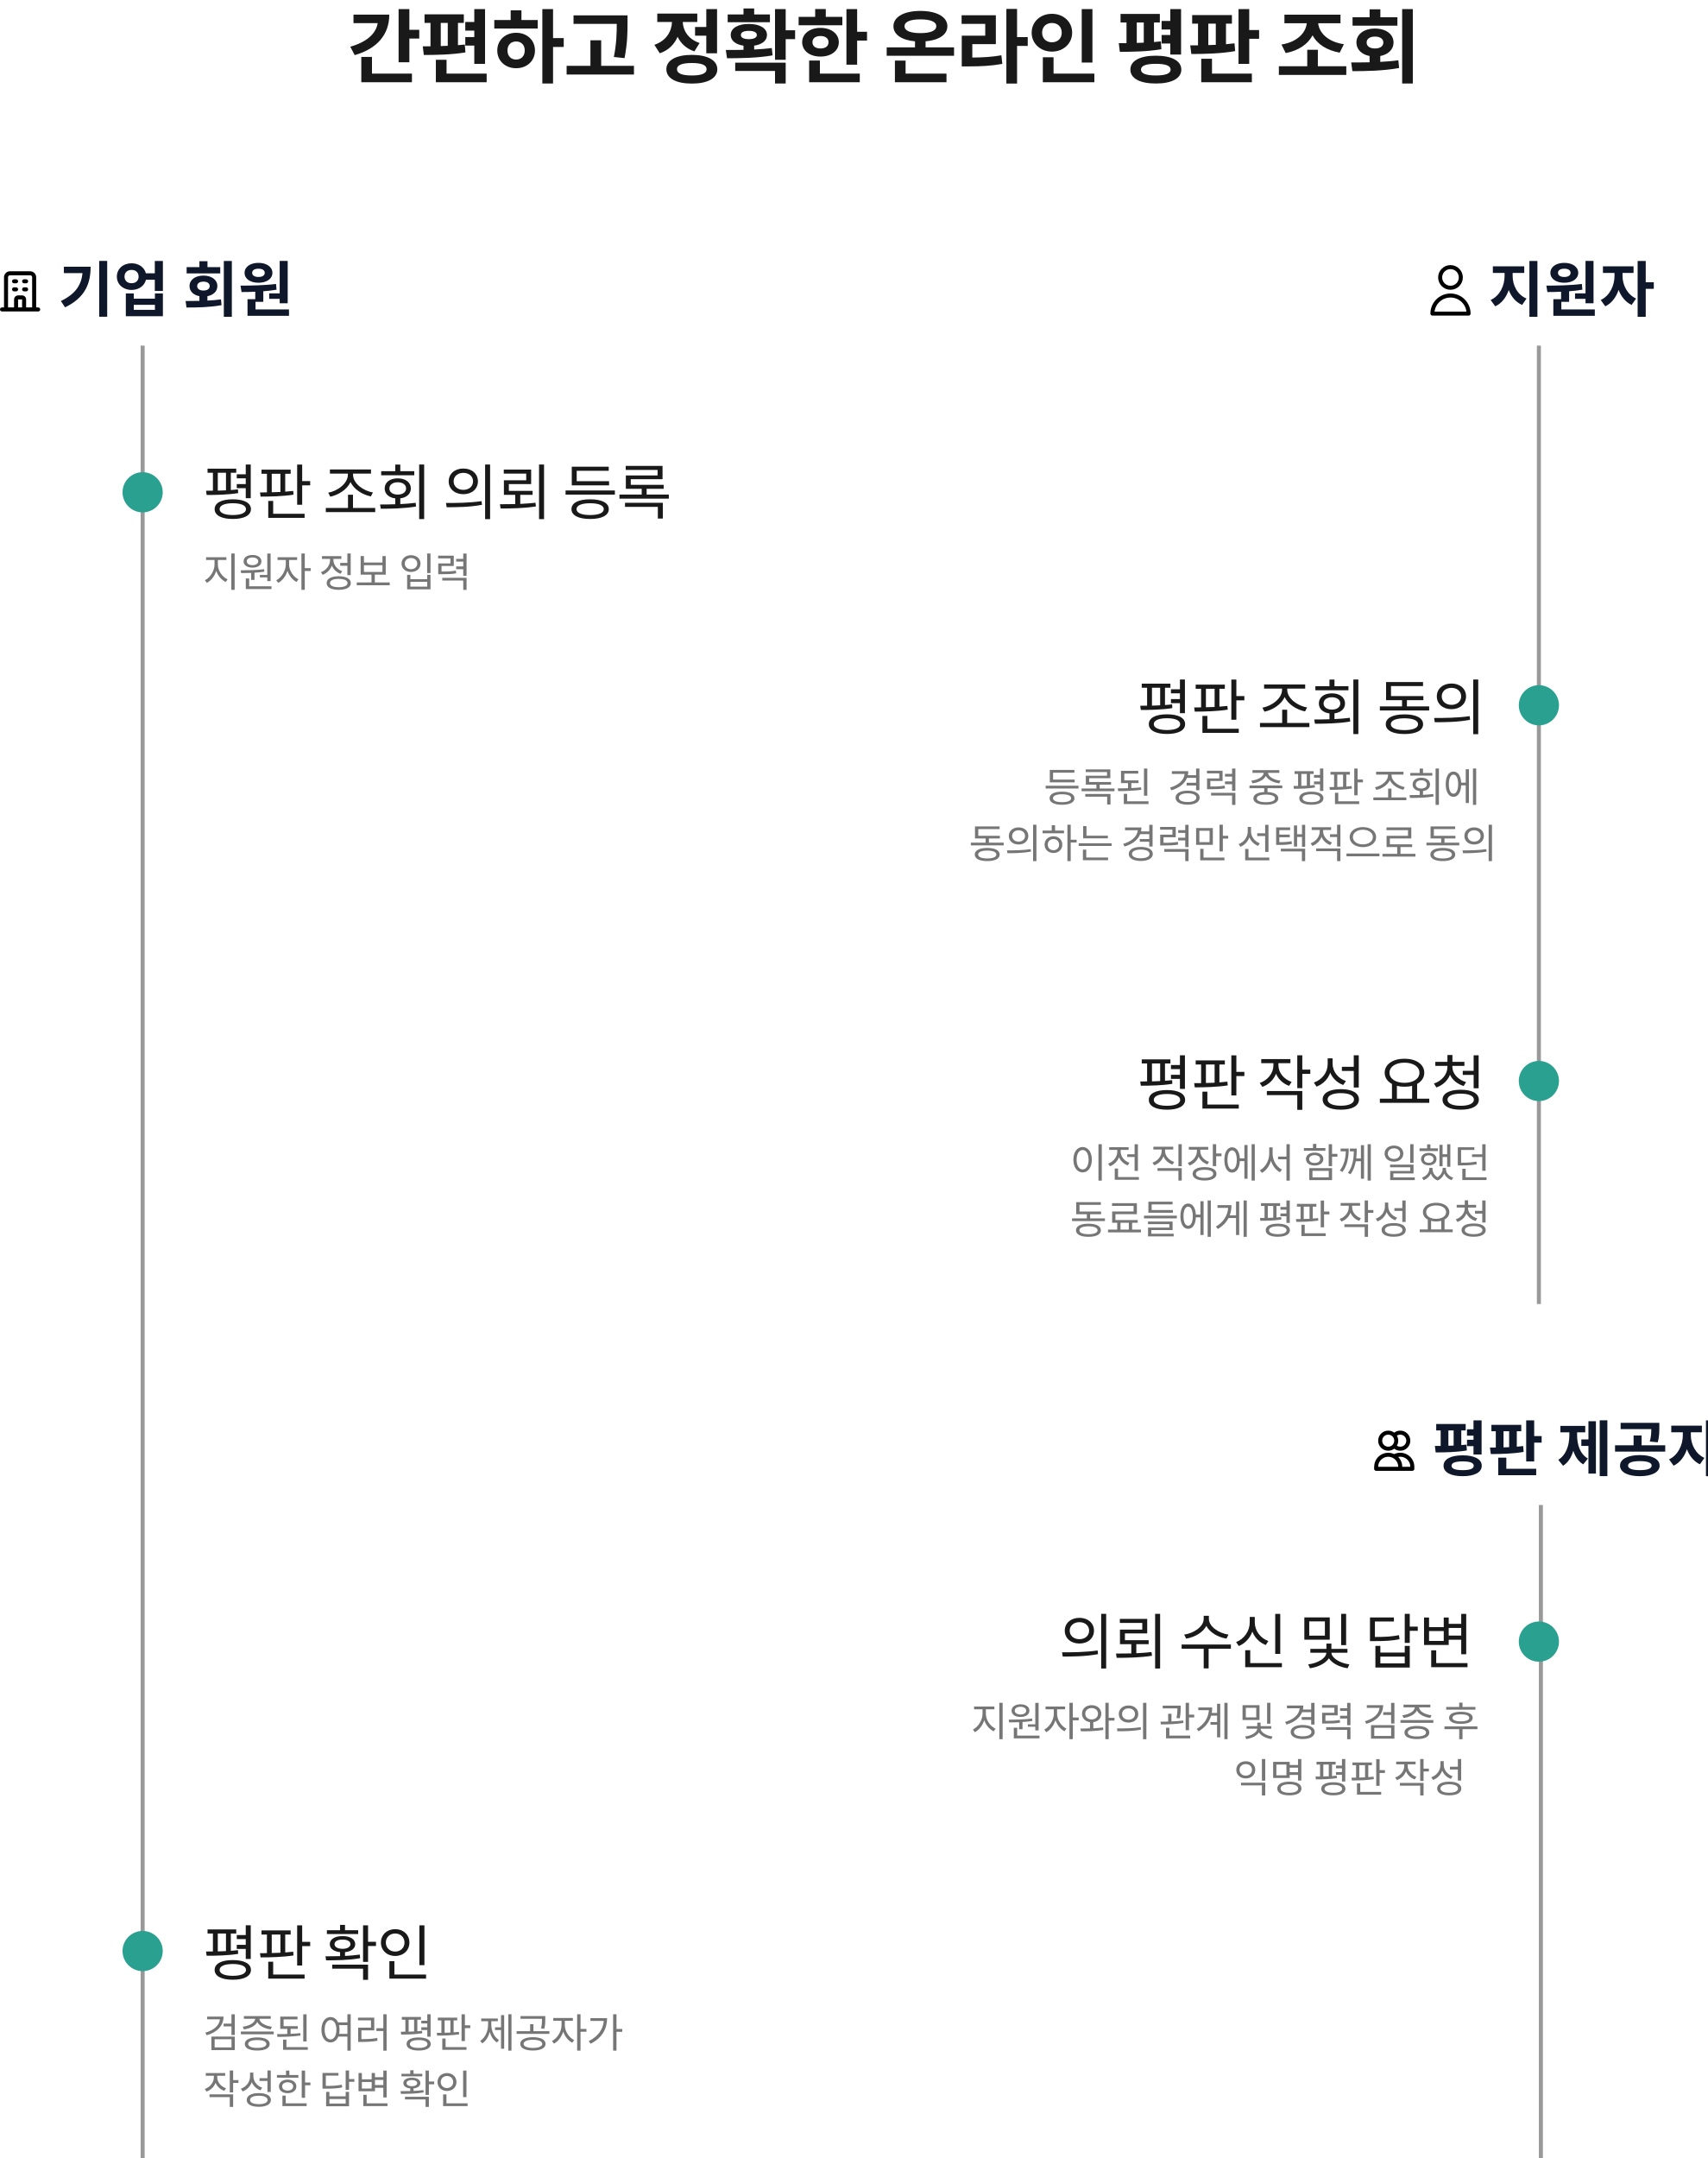
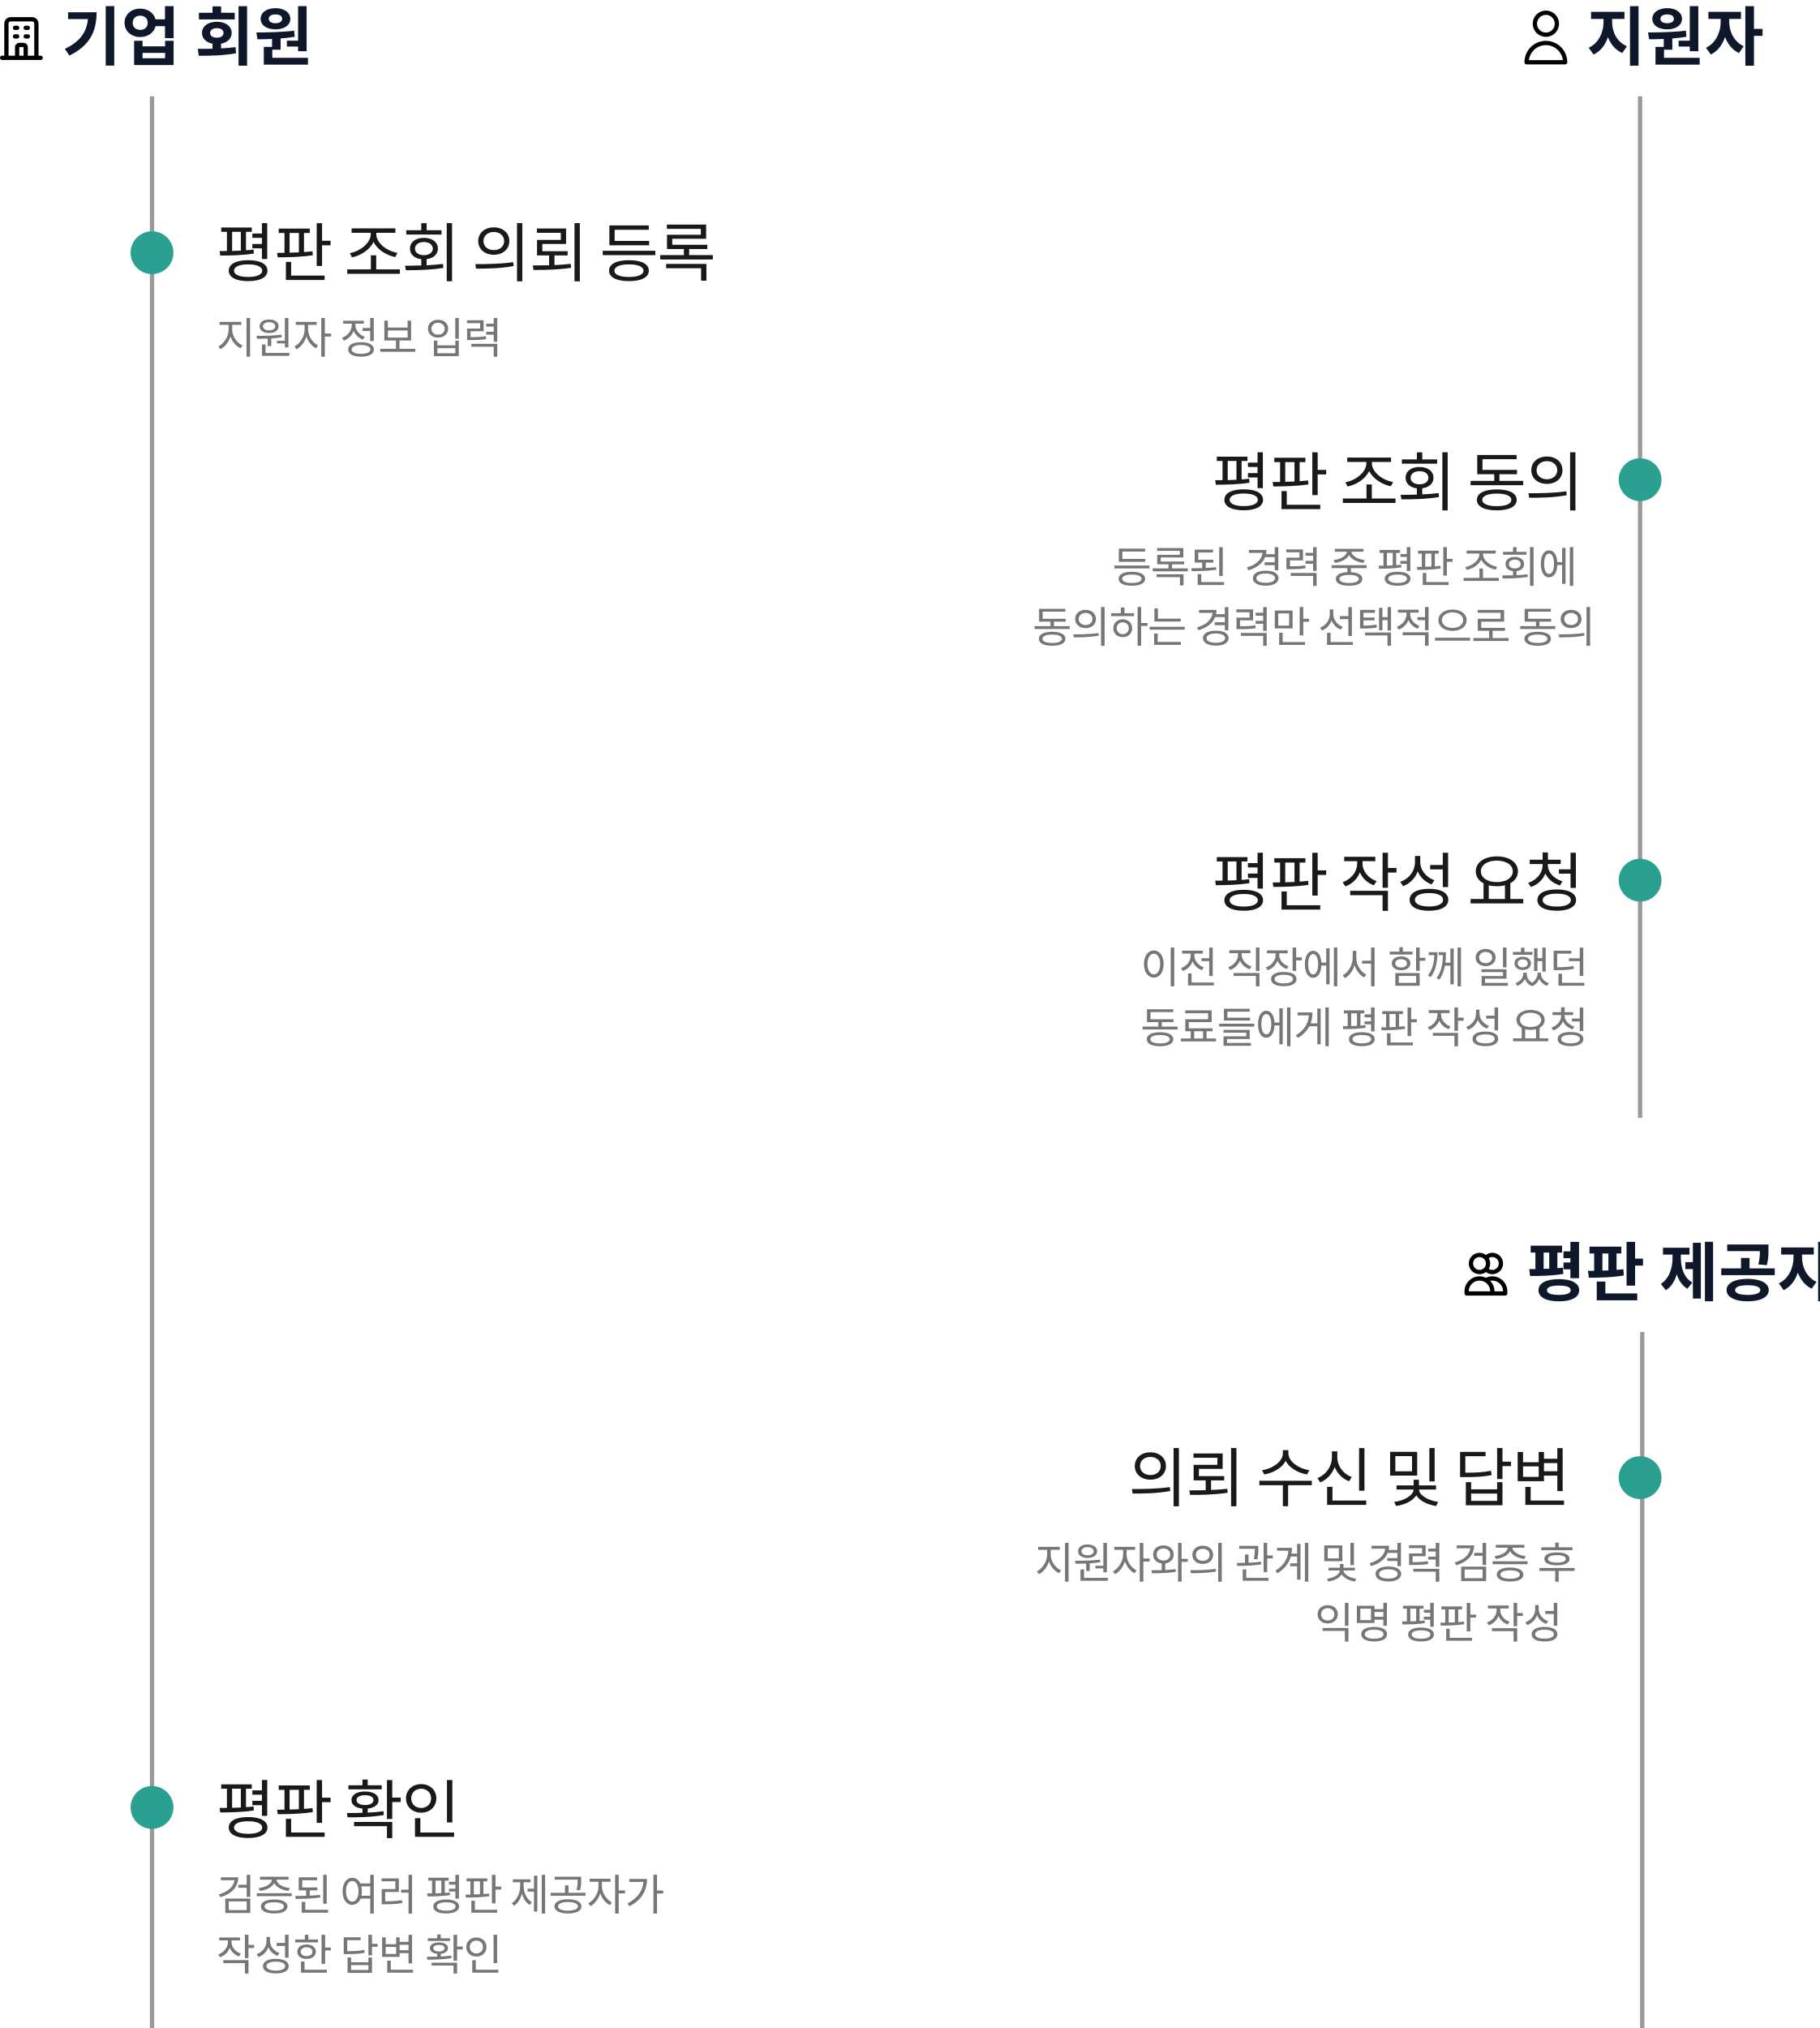
- <svg xmlns="http://www.w3.org/2000/svg" width="850" height="1074" viewBox="0 0 850 1074">
-   <g id="그룹_18567" data-name="그룹 18567" transform="translate(-187 -1146)">
+ <svg xmlns="http://www.w3.org/2000/svg" width="850" height="947" viewBox="0 0 850 947">
+   <g id="그룹_18567" data-name="그룹 18567" transform="translate(-187 -1273)">
    <text id="기업_회원" data-name="기업 회원" transform="translate(216 1301)" fill="#0f172a" font-size="30" font-family="Pretendard Variable" font-weight="600">
      <tspan x="0" y="0">기업 회원</tspan>
    </text>
    <text id="지원자" transform="translate(928 1301)" fill="#0f172a" font-size="30" font-family="Pretendard Variable" font-weight="600">
      <tspan x="0" y="0">지원자</tspan>
    </text>
    <text id="평판_제공자" data-name="평판 제공자" transform="translate(900 1878)" fill="#0f172a" font-size="30" font-family="Pretendard Variable" font-weight="600">
      <tspan x="0" y="0">평판 제공자</tspan>
    </text>
    <rect id="사각형_23896" data-name="사각형 23896" width="2" height="902" transform="translate(257 1318)" fill="#999" />
    <rect id="사각형_23897" data-name="사각형 23897" width="2" height="477" transform="translate(952 1318)" fill="#999" />
    <rect id="사각형_23898" data-name="사각형 23898" width="2" height="325" transform="translate(953 1895)" fill="#999" />
    <text id="평판_조회_의뢰_등록" data-name="평판 조회 의뢰 등록" transform="translate(288 1402)" fill="#191919" font-size="30" font-family="Pretendard Variable" font-weight="500" letter-spacing="-0.025em">
      <tspan x="0" y="0">평판 조회 의뢰 등록</tspan>
-     </text>
-     <text id="간편하고_정확한_온라인_평판_조회" data-name="간편하고 정확한 온라인 평판 조회" transform="translate(360 1184)" fill="#191919" font-size="40" font-family="Pretendard Variable" font-weight="700" letter-spacing="-0.025em">
-       <tspan x="0" y="0">간편하고 정확한 온라인 평판 조회</tspan>
    </text>
    <text id="지원자_정보_입력" data-name="지원자 정보 입력" transform="translate(288 1438)" fill="#767676" font-size="20" font-family="Pretendard Variable" font-weight="500" letter-spacing="-0.025em">
      <tspan x="0" y="0">지원자 정보 입력</tspan>
    </text>
    <text id="검증된_여러_평판_제공자가_작성한_답변_확인" data-name="검증된 여러 평판 제공자가 작성한 답변 확인" transform="translate(288 2165)" fill="#767676" font-size="20" font-family="Pretendard Variable" font-weight="500" letter-spacing="-0.025em">
      <tspan x="0" y="0">검증된 여러 평판 제공자가</tspan>
      <tspan x="0" y="28">작성한 답변 확인</tspan>
    </text>
    <text id="지원자와의_관계_및_경력_검증_후_익명_평판_작성" data-name="지원자와의 관계 및 경력 검증 후 익명 평판 작성" transform="translate(911 2010)" fill="#767676" font-size="20" font-family="Pretendard Variable" font-weight="500" letter-spacing="-0.025em">
      <tspan x="-240.72" y="0">지원자와의 관계 및 경력 검증 후</tspan>
      <tspan x="-110.022" y="28">익명 평판 작성</tspan>
    </text>
    <text id="등록된_경력_중_평판_조회에_동의하는_경력만_선택적으로_동의" data-name="등록된  경력 중 평판 조회에  동의하는 경력만 선택적으로 동의" transform="translate(918 1545)" fill="#767676" font-size="20" font-family="Pretendard Variable" font-weight="500" letter-spacing="-0.025em">
      <tspan x="-211.517" y="0" xml:space="preserve">등록된  경력 중 평판 조회에 </tspan>
      <tspan x="-248.747" y="28">동의하는 경력만 선택적으로 동의</tspan>
    </text>
    <text id="이전_직장에서_함께_일했던_동료들에게_평판_작성_요청" data-name="이전 직장에서 함께 일했던 동료들에게 평판 작성 요청" transform="translate(918 1732)" fill="#767676" font-size="20" font-family="Pretendard Variable" font-weight="500" letter-spacing="-0.025em">
      <tspan x="-198.369" y="0">이전 직장에서 함께 일했던</tspan>
      <tspan x="-198.369" y="28">동료들에게 평판 작성 요청</tspan>
    </text>
    <text id="평판_조회_동의" data-name="평판 조회 동의" transform="translate(753 1509)" fill="#191919" font-size="30" font-family="Pretendard Variable" font-weight="500" letter-spacing="-0.025em">
      <tspan x="0" y="0">평판 조회 동의</tspan>
    </text>
    <text id="평판_작성_요청" data-name="평판 작성 요청" transform="translate(753 1696)" fill="#191919" font-size="30" font-family="Pretendard Variable" font-weight="500" letter-spacing="-0.025em">
      <tspan x="0" y="0">평판 작성 요청</tspan>
    </text>
    <text id="평판_확인" data-name="평판 확인" transform="translate(288 2129)" fill="#191919" font-size="30" font-family="Pretendard Variable" font-weight="500" letter-spacing="-0.025em">
      <tspan x="0" y="0">평판 확인</tspan>
    </text>
    <text id="의뢰_수신_및_답변" data-name="의뢰 수신 및 답변" transform="translate(714 1974)" fill="#191919" font-size="30" font-family="Pretendard Variable" font-weight="500" letter-spacing="-0.025em">
      <tspan x="0" y="0">의뢰 수신 및 답변</tspan>
    </text>
    <circle id="타원_62" data-name="타원 62" cx="10" cy="10" r="10" transform="translate(248 1381)" fill="#2aa090" />
    <circle id="타원_63" data-name="타원 63" cx="10" cy="10" r="10" transform="translate(248 2107)" fill="#2aa090" />
    <circle id="타원_64" data-name="타원 64" cx="10" cy="10" r="10" transform="translate(943 1487)" fill="#2aa090" />
    <circle id="타원_74" data-name="타원 74" cx="10" cy="10" r="10" transform="translate(943 1674)" fill="#2aa090" />
    <circle id="타원_65" data-name="타원 65" cx="10" cy="10" r="10" transform="translate(943 1953)" fill="#2aa090" />
    <path id="패스_7702" data-name="패스 7702" d="M19,21V5a2,2,0,0,0-2-2H7A2,2,0,0,0,5,5V21m14,0h2m-2,0H14M5,21H3m2,0h5M9,7h1M9,11h1m4-4h1m-1,4h1M10,21V16a1,1,0,0,1,1-1h2a1,1,0,0,1,1,1v5m-4,0h4" transform="translate(185 1279)" fill="none" stroke="#000" stroke-linecap="round" stroke-linejoin="round" stroke-width="2" />
    <path id="패스_7705" data-name="패스 7705" d="M12,4.354a4,4,0,1,1,0,5.292M15,21H3V20a6,6,0,0,1,12,0Zm0,0h6V20a6,6,0,0,0-9-5.2M13,7A4,4,0,1,1,9,3,4,4,0,0,1,13,7Z" transform="translate(869 1856)" fill="none" stroke="#000" stroke-linecap="round" stroke-linejoin="round" stroke-width="2" />
    <path id="패스_7704" data-name="패스 7704" d="M19.143,8.143A5.143,5.143,0,1,1,14,3,5.143,5.143,0,0,1,19.143,8.143Zm-5.143,9a9,9,0,0,0-9,9H23a9,9,0,0,0-9-9Z" transform="translate(895 1275.929)" fill="none" stroke="#000" stroke-linecap="round" stroke-linejoin="round" stroke-width="2" />
  </g>
</svg>
